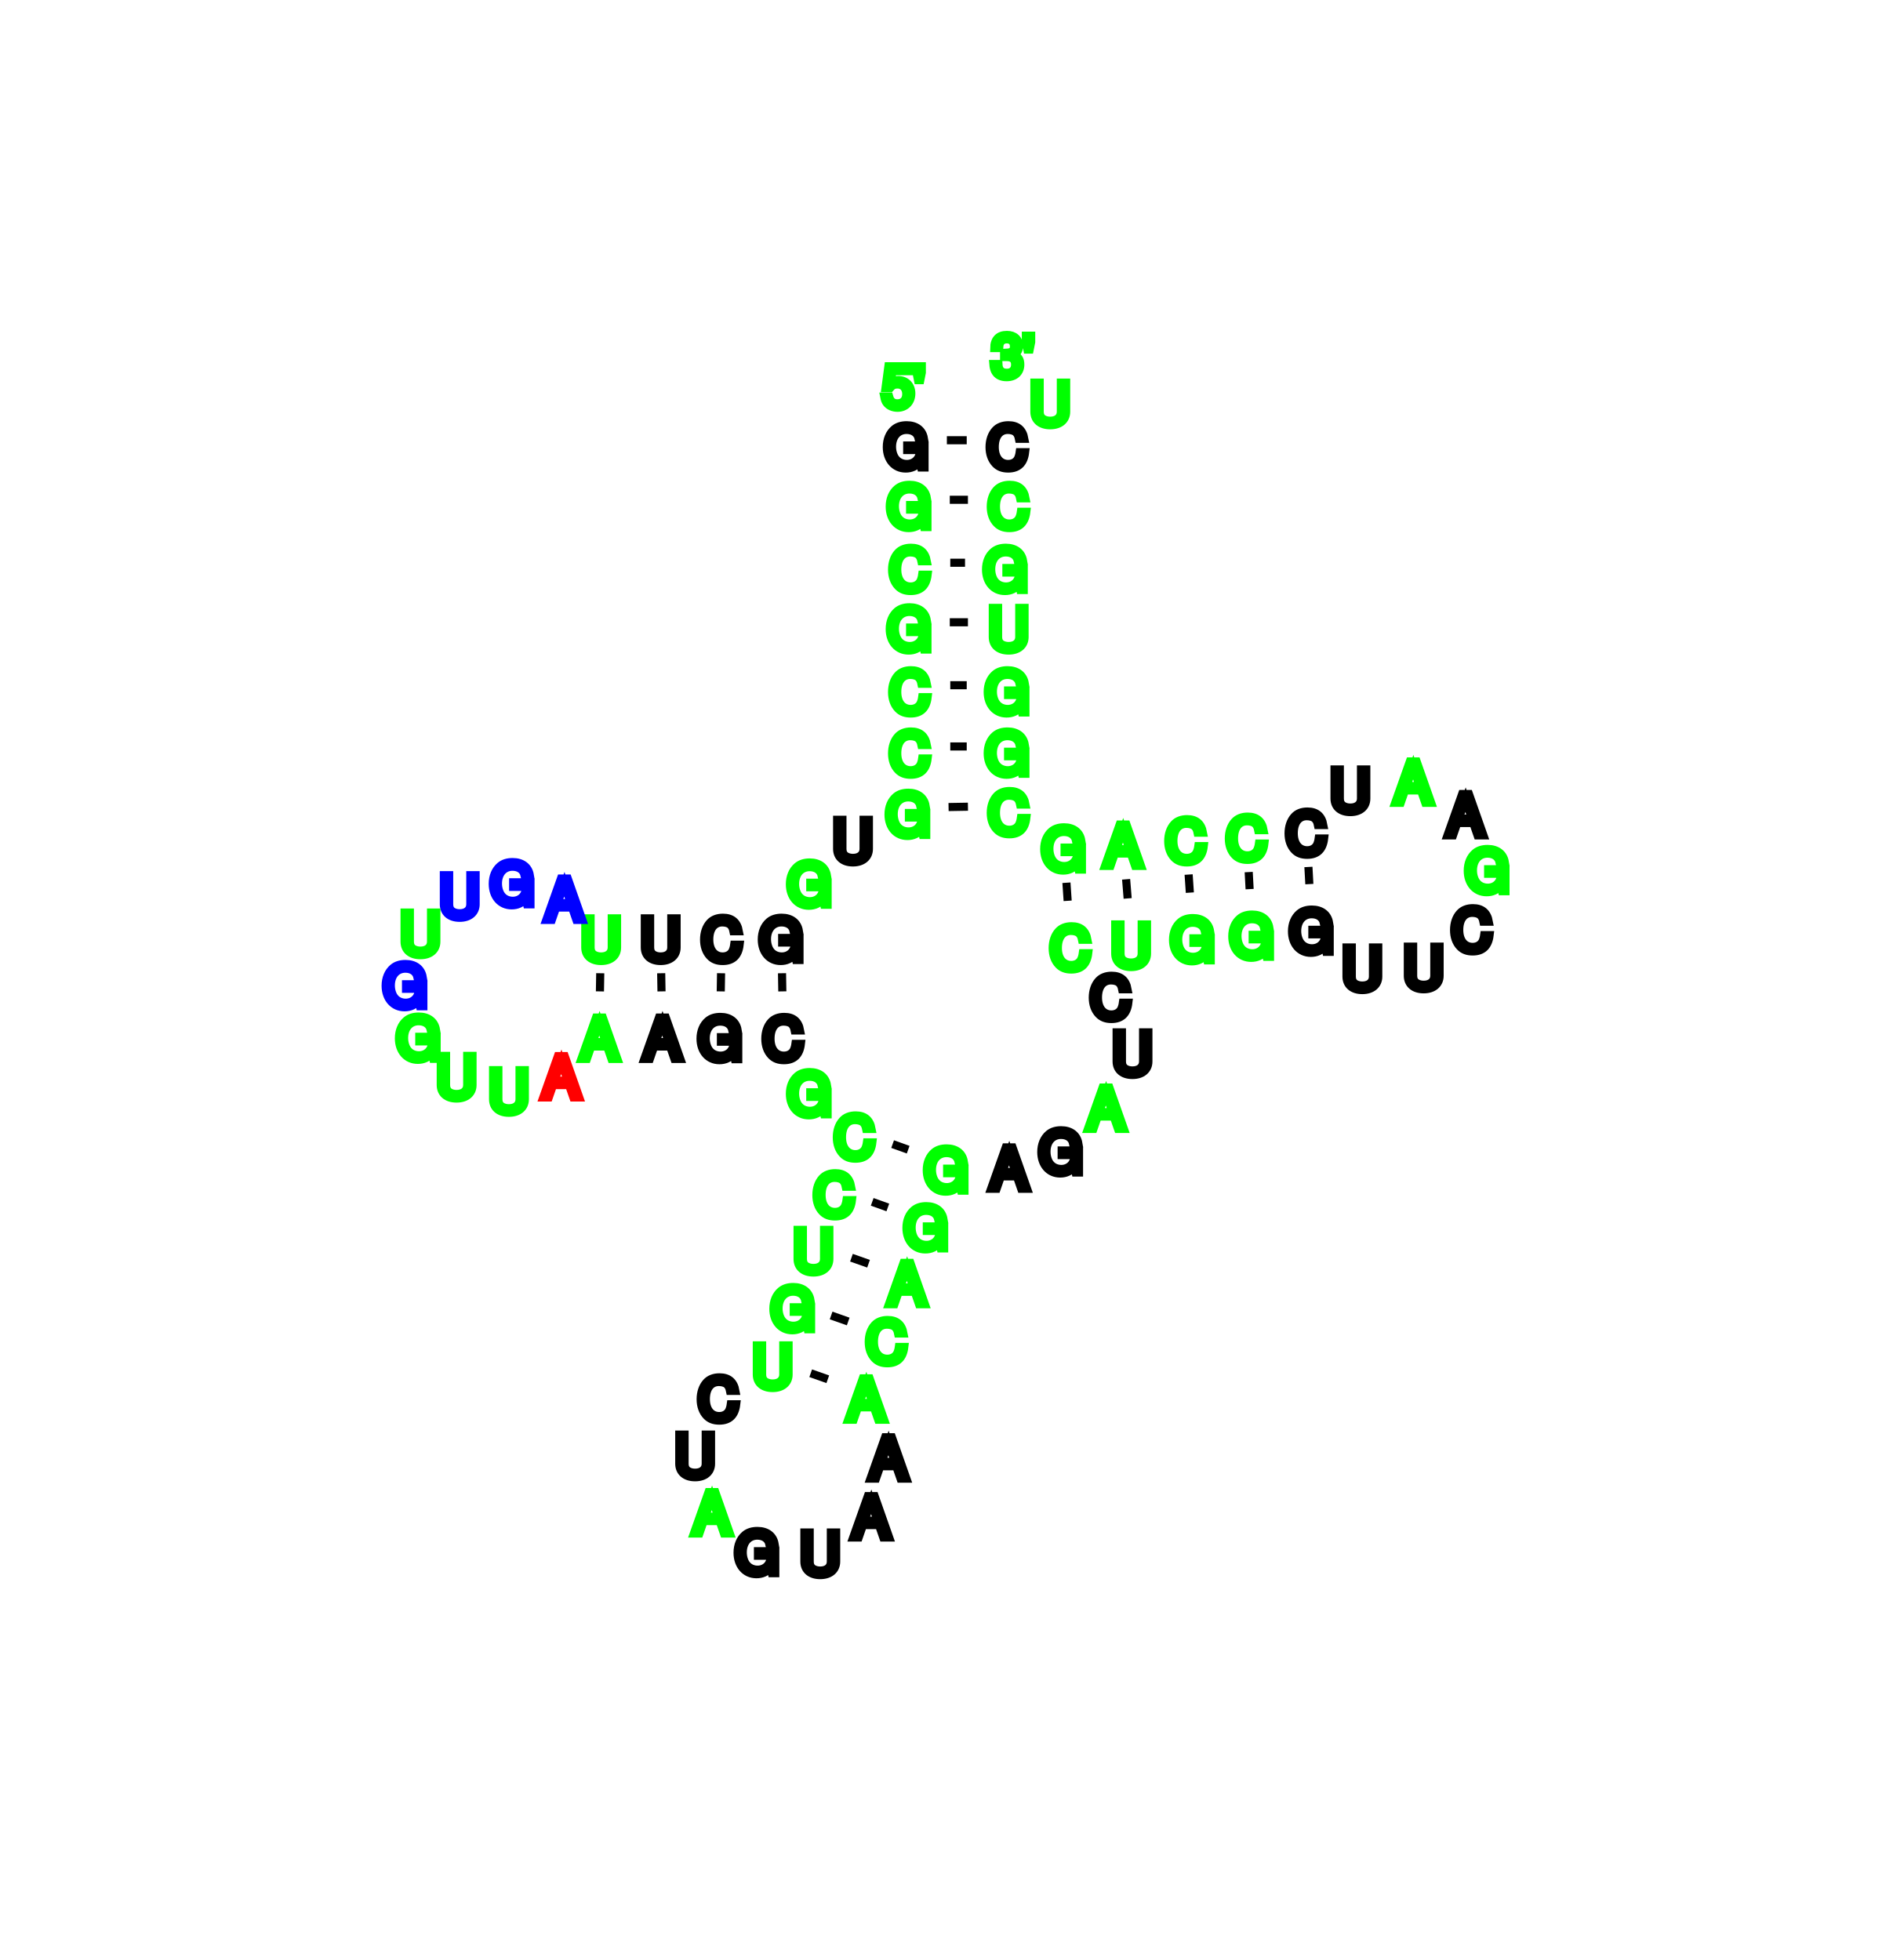
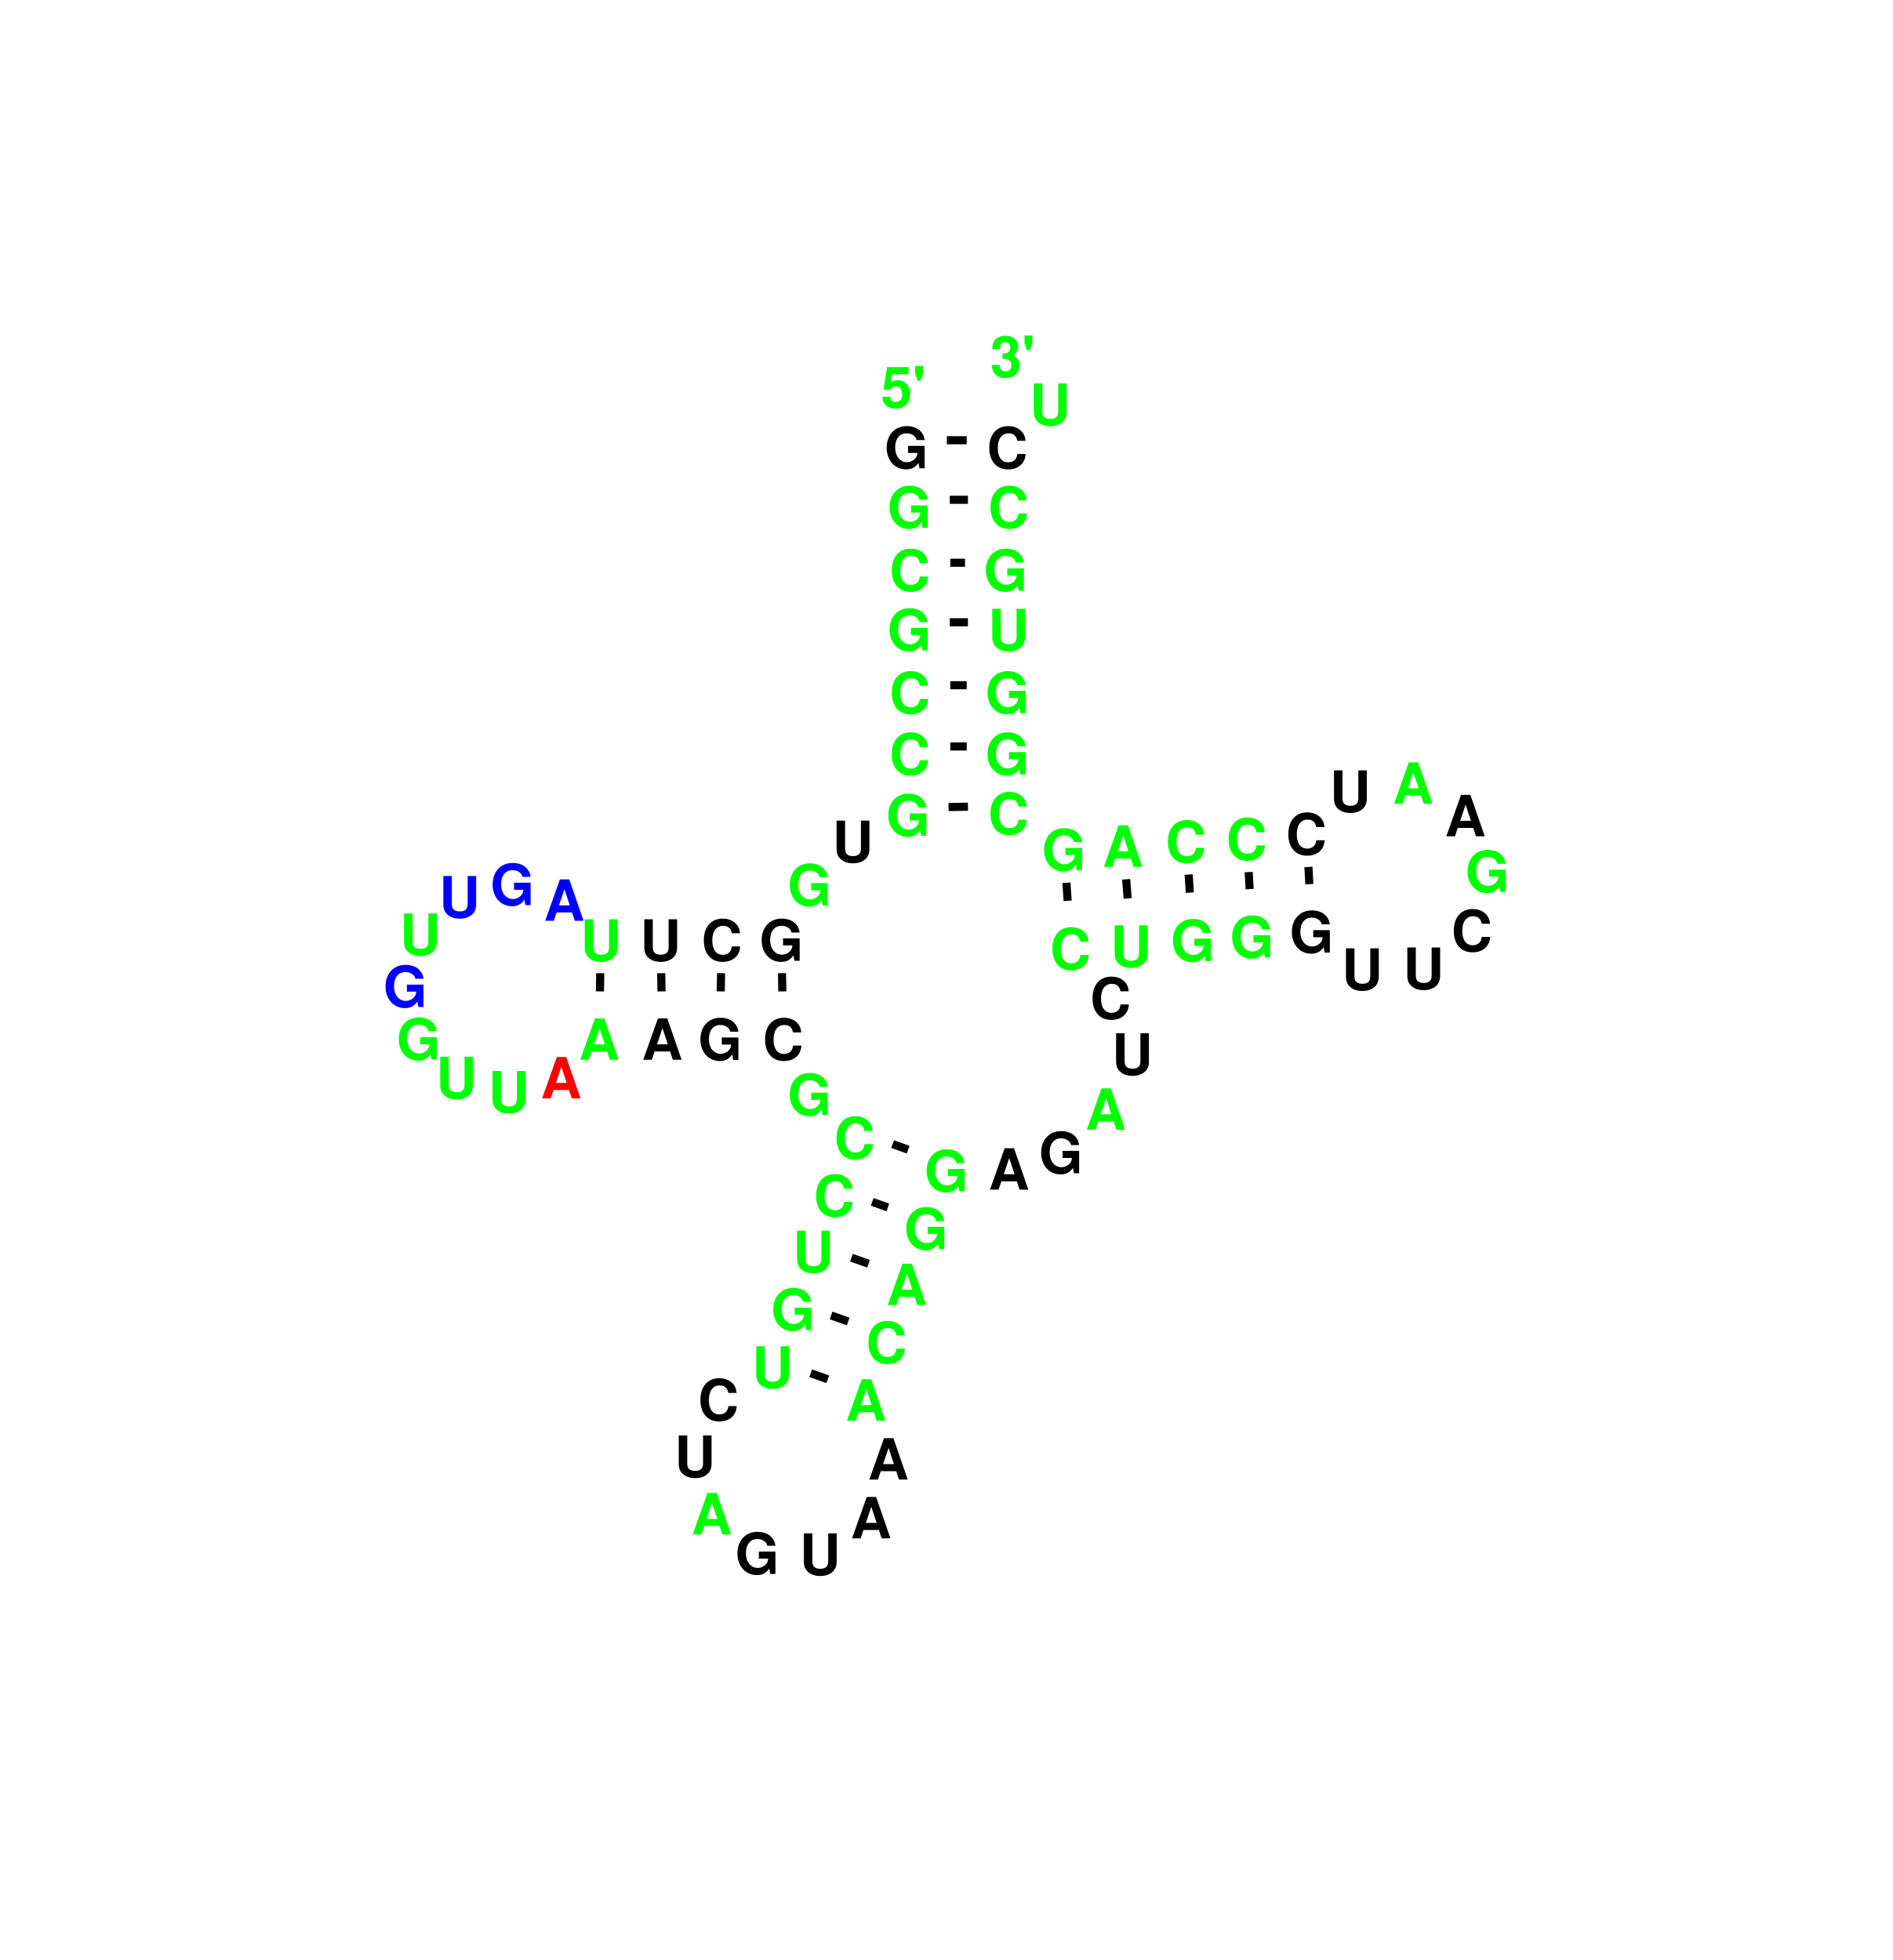
- <svg xmlns="http://www.w3.org/2000/svg" width="233.539" height="241.929" style="font-size: 7px; stroke: none; font-family: Helvetica; ">
+ <svg xmlns="http://www.w3.org/2000/svg" width="233.539" height="241.929" style="font-size: 7px; font-weight: bold; font-family: Helvetica; ">
  <g>
    <style type="text/css">


- text.red {stroke: rgb(255, 0, 0); }
- text.green {stroke: rgb(0, 255, 0); }
- text.blue {stroke: rgb(0, 0, 255); }
- text.black {stroke: rgb(0, 0, 0); }
- text.gray {stroke: rgb(204, 204, 204); }
- text.brown {stroke: rgb(211.65, 104.55, 30.6); }
- text {stroke: rgb(0, 0, 0); fill: none; text-anchor: middle; dominant-baseline: middle; }
+ text.red {fill: rgb(255, 0, 0); }
+ text.green {fill: rgb(0, 255, 0); }
+ text.blue {fill: rgb(0, 0, 255); }
+ text.black {fill: rgb(0, 0, 0); }
+ text.gray {fill: rgb(204, 204, 204); }
+ text.brown {fill: rgb(211.65, 104.55, 30.6); }
+ text {fill: rgb(0, 0, 0); text-anchor: middle; dominant-baseline: middle; }
circle.red {stroke: rgb(255, 0, 0); fill: none; }
circle.green {stroke: rgb(0, 255, 0); fill: none; }
circle.blue {stroke: rgb(0, 0, 255); fill: none; }
circle.black {stroke: rgb(0, 0, 0); fill: none; }
circle.gray {stroke: rgb(204, 204, 204); fill: none; }
circle.brown {stroke: rgb(211.65, 104.55, 30.6); fill: none; }
- circle {stroke: rgb(0, 0, 0); fill: none; }
+ circle {stroke: rgb(0, 0, 0); }
line.red {stroke: rgb(255, 0, 0); }
line.green {stroke: rgb(0, 255, 0); }
line.blue {stroke: rgb(0, 0, 255); }
line.black {stroke: rgb(0, 0, 0); }
line.gray {stroke: rgb(204, 204, 204); }
line.brown {stroke: rgb(211.65, 104.55, 30.6); }
- line {stroke: rgb(0, 0, 0); fill: none; }
+ line {stroke: rgb(0, 0, 0); }
</style>
  </g>
  <g>
    <text x="111.481" y="47.838" class="green">5'</text>
  </g>
  <g>
    <text x="111.849" y="55.34" class="black">G</text>
  </g>
  <g>
    <line x1="116.849" y1="54.34" x2="119.299" y2="54.34" class="black" />
  </g>
  <g>
    <text x="112.209" y="62.69" class="green">G</text>
  </g>
  <g>
    <line x1="117.209" y1="61.69" x2="119.449" y2="61.69" class="black" />
  </g>
  <g>
    <text x="112.269" y="70.46" class="green">C</text>
  </g>
  <g>
    <line x1="117.269" y1="69.46" x2="119.089" y2="69.46" class="black" />
  </g>
  <g>
    <text x="112.209" y="77.809" class="green">G</text>
  </g>
  <g>
    <line x1="117.209" y1="76.809" x2="119.449" y2="76.809" class="black" />
  </g>
  <g>
    <text x="112.269" y="85.579" class="green">C</text>
  </g>
  <g>
    <line x1="117.269" y1="84.579" x2="119.299" y2="84.579" class="black" />
  </g>
  <g>
    <text x="112.269" y="93.139" class="green">C</text>
  </g>
  <g>
    <line x1="117.269" y1="92.139" x2="119.299" y2="92.139" class="black" />
  </g>
  <g>
    <text x="112.059" y="100.699" class="green">G</text>
  </g>
  <g>
    <line x1="117.058" y1="99.615" x2="119.45" y2="99.574" class="black" />
  </g>
  <g>
    <text x="105.239" y="103.959" class="black">U</text>
  </g>
  <g>
    <text x="99.889" y="109.309" class="green">G</text>
  </g>
  <g>
    <text x="96.419" y="116.129" class="black">G</text>
  </g>
  <g>
    <line x1="96.505" y1="120.129" x2="96.543" y2="122.37" class="black" />
  </g>
  <g>
    <text x="89.069" y="116.129" class="black">C</text>
  </g>
  <g>
    <line x1="88.983" y1="120.129" x2="88.945" y2="122.37" class="black" />
  </g>
  <g>
    <text x="81.509" y="116.129" class="black">U</text>
  </g>
  <g>
    <line x1="81.595" y1="120.129" x2="81.633" y2="122.37" class="black" />
  </g>
  <g>
    <text x="74.159" y="116.129" class="green">U</text>
  </g>
  <g>
    <line x1="74.073" y1="120.129" x2="74.035" y2="122.37" class="black" />
  </g>
  <g>
    <text x="69.619" y="111.212" class="blue">A</text>
  </g>
  <g>
    <text x="63.22" y="109.256" class="blue">G</text>
  </g>
  <g>
    <text x="56.707" y="110.794" class="blue">U</text>
  </g>
  <g>
    <text x="51.859" y="115.408" class="green">U</text>
  </g>
  <g>
    <text x="50" y="121.837" class="blue">G</text>
  </g>
  <g>
    <text x="51.637" y="128.326" class="green">G</text>
  </g>
  <g>
    <text x="56.324" y="133.103" class="green">U</text>
  </g>
  <g>
    <text x="62.78" y="134.864" class="green">U</text>
  </g>
  <g>
    <text x="69.243" y="133.128" class="red">A</text>
  </g>
  <g>
    <text x="73.949" y="128.369" class="green">A</text>
  </g>
  <g>
    <text x="81.719" y="128.369" class="black">A</text>
  </g>
  <g>
    <text x="88.859" y="128.369" class="black">G</text>
  </g>
  <g>
    <text x="96.629" y="128.369" class="black">C</text>
  </g>
  <g>
    <text x="99.889" y="135.179" class="green">G</text>
  </g>
  <g>
    <text x="105.449" y="140.529" class="green">C</text>
  </g>
  <g>
    <line x1="110.154" y1="141.22" x2="112.073" y2="141.909" class="black" />
  </g>
  <g>
    <text x="102.929" y="147.659" class="green">C</text>
  </g>
  <g>
    <line x1="107.635" y1="148.349" x2="109.563" y2="149.04" class="black" />
  </g>
  <g>
    <text x="100.359" y="154.579" class="green">U</text>
  </g>
  <g>
    <line x1="105.074" y1="155.243" x2="107.183" y2="155.986" class="black" />
  </g>
  <g>
    <text x="97.849" y="161.709" class="green">G</text>
  </g>
  <g>
    <line x1="102.564" y1="162.373" x2="104.673" y2="163.116" class="black" />
  </g>
  <g>
    <text x="95.329" y="168.839" class="green">U</text>
  </g>
  <g>
    <line x1="100.044" y1="169.503" x2="102.153" y2="170.246" class="black" />
  </g>
  <g>
    <text x="88.649" y="172.859" class="black">C</text>
  </g>
  <g>
    <text x="85.759" y="179.849" class="black">U</text>
  </g>
  <g>
    <text x="87.829" y="186.949" class="green">A</text>
  </g>
  <g>
    <text x="93.429" y="191.819" class="black">G</text>
  </g>
  <g>
    <text x="101.199" y="191.929" class="black">U</text>
  </g>
  <g>
    <text x="107.489" y="187.439" class="black">A</text>
  </g>
  <g>
    <text x="109.619" y="180.179" class="black">A</text>
  </g>
  <g>
    <text x="106.869" y="172.909" class="green">A</text>
  </g>
  <g>
    <text x="109.389" y="165.779" class="green">C</text>
  </g>
  <g>
    <text x="111.899" y="158.649" class="green">A</text>
  </g>
  <g>
    <text x="114.269" y="151.729" class="green">G</text>
  </g>
  <g>
    <text x="116.779" y="144.599" class="green">G</text>
  </g>
  <g>
    <text x="124.509" y="144.399" class="black">A</text>
  </g>
  <g>
    <text x="130.909" y="142.359" class="black">G</text>
  </g>
  <g>
    <text x="136.459" y="137.009" class="green">A</text>
  </g>
  <g>
    <text x="139.729" y="130.199" class="black">U</text>
  </g>
  <g>
    <text x="137.039" y="123.289" class="black">C</text>
  </g>
  <g>
    <text x="132.089" y="117.179" class="green">C</text>
  </g>
  <g>
    <line x1="131.754" y1="111.191" x2="131.604" y2="108.958" class="black" />
  </g>
  <g>
    <text x="139.559" y="116.879" class="green">U</text>
  </g>
  <g>
    <line x1="139.159" y1="110.896" x2="138.969" y2="108.533" class="black" />
  </g>
  <g>
    <text x="147.169" y="116.169" class="green">G</text>
  </g>
  <g>
    <line x1="146.834" y1="110.181" x2="146.684" y2="107.948" class="black" />
  </g>
  <g>
    <text x="154.479" y="115.739" class="green">G</text>
  </g>
  <g>
    <line x1="154.21" y1="109.747" x2="154.097" y2="107.642" class="black" />
  </g>
  <g>
    <text x="161.849" y="115.119" class="black">G</text>
  </g>
  <g>
    <line x1="161.581" y1="109.127" x2="161.467" y2="107.012" class="black" />
  </g>
  <g>
    <text x="168.099" y="119.719" class="black">U</text>
  </g>
  <g>
    <text x="175.669" y="119.619" class="black">U</text>
  </g>
  <g>
    <text x="181.619" y="114.949" class="black">C</text>
  </g>
  <g>
    <text x="183.539" y="107.639" class="green">G</text>
  </g>
  <g>
    <text x="180.829" y="100.779" class="black">A</text>
  </g>
  <g>
    <text x="174.379" y="96.76" class="green">A</text>
  </g>
  <g>
    <text x="166.619" y="97.749" class="black">U</text>
  </g>
  <g>
    <text x="161.199" y="103.019" class="black">C</text>
  </g>
  <g>
    <text x="153.829" y="103.649" class="green">C</text>
  </g>
  <g>
    <text x="146.349" y="103.959" class="green">C</text>
  </g>
  <g>
    <text x="138.569" y="104.549" class="green">A</text>
  </g>
  <g>
    <text x="131.269" y="104.969" class="green">G</text>
  </g>
  <g>
    <text x="124.449" y="100.489" class="green">C</text>
  </g>
  <g>
    <text x="124.299" y="93.139" class="green">G</text>
  </g>
  <g>
    <text x="124.299" y="85.579" class="green">G</text>
  </g>
  <g>
    <text x="124.449" y="77.809" class="green">U</text>
  </g>
  <g>
    <text x="124.089" y="70.46" class="green">G</text>
  </g>
  <g>
    <text x="124.449" y="62.69" class="green">C</text>
  </g>
  <g>
    <text x="124.299" y="55.34" class="black">C</text>
  </g>
  <g>
    <text x="129.581" y="50" class="green">U</text>
  </g>
  <g>
    <text x="124.977" y="44.066" class="green">3'</text>
  </g>
</svg>
